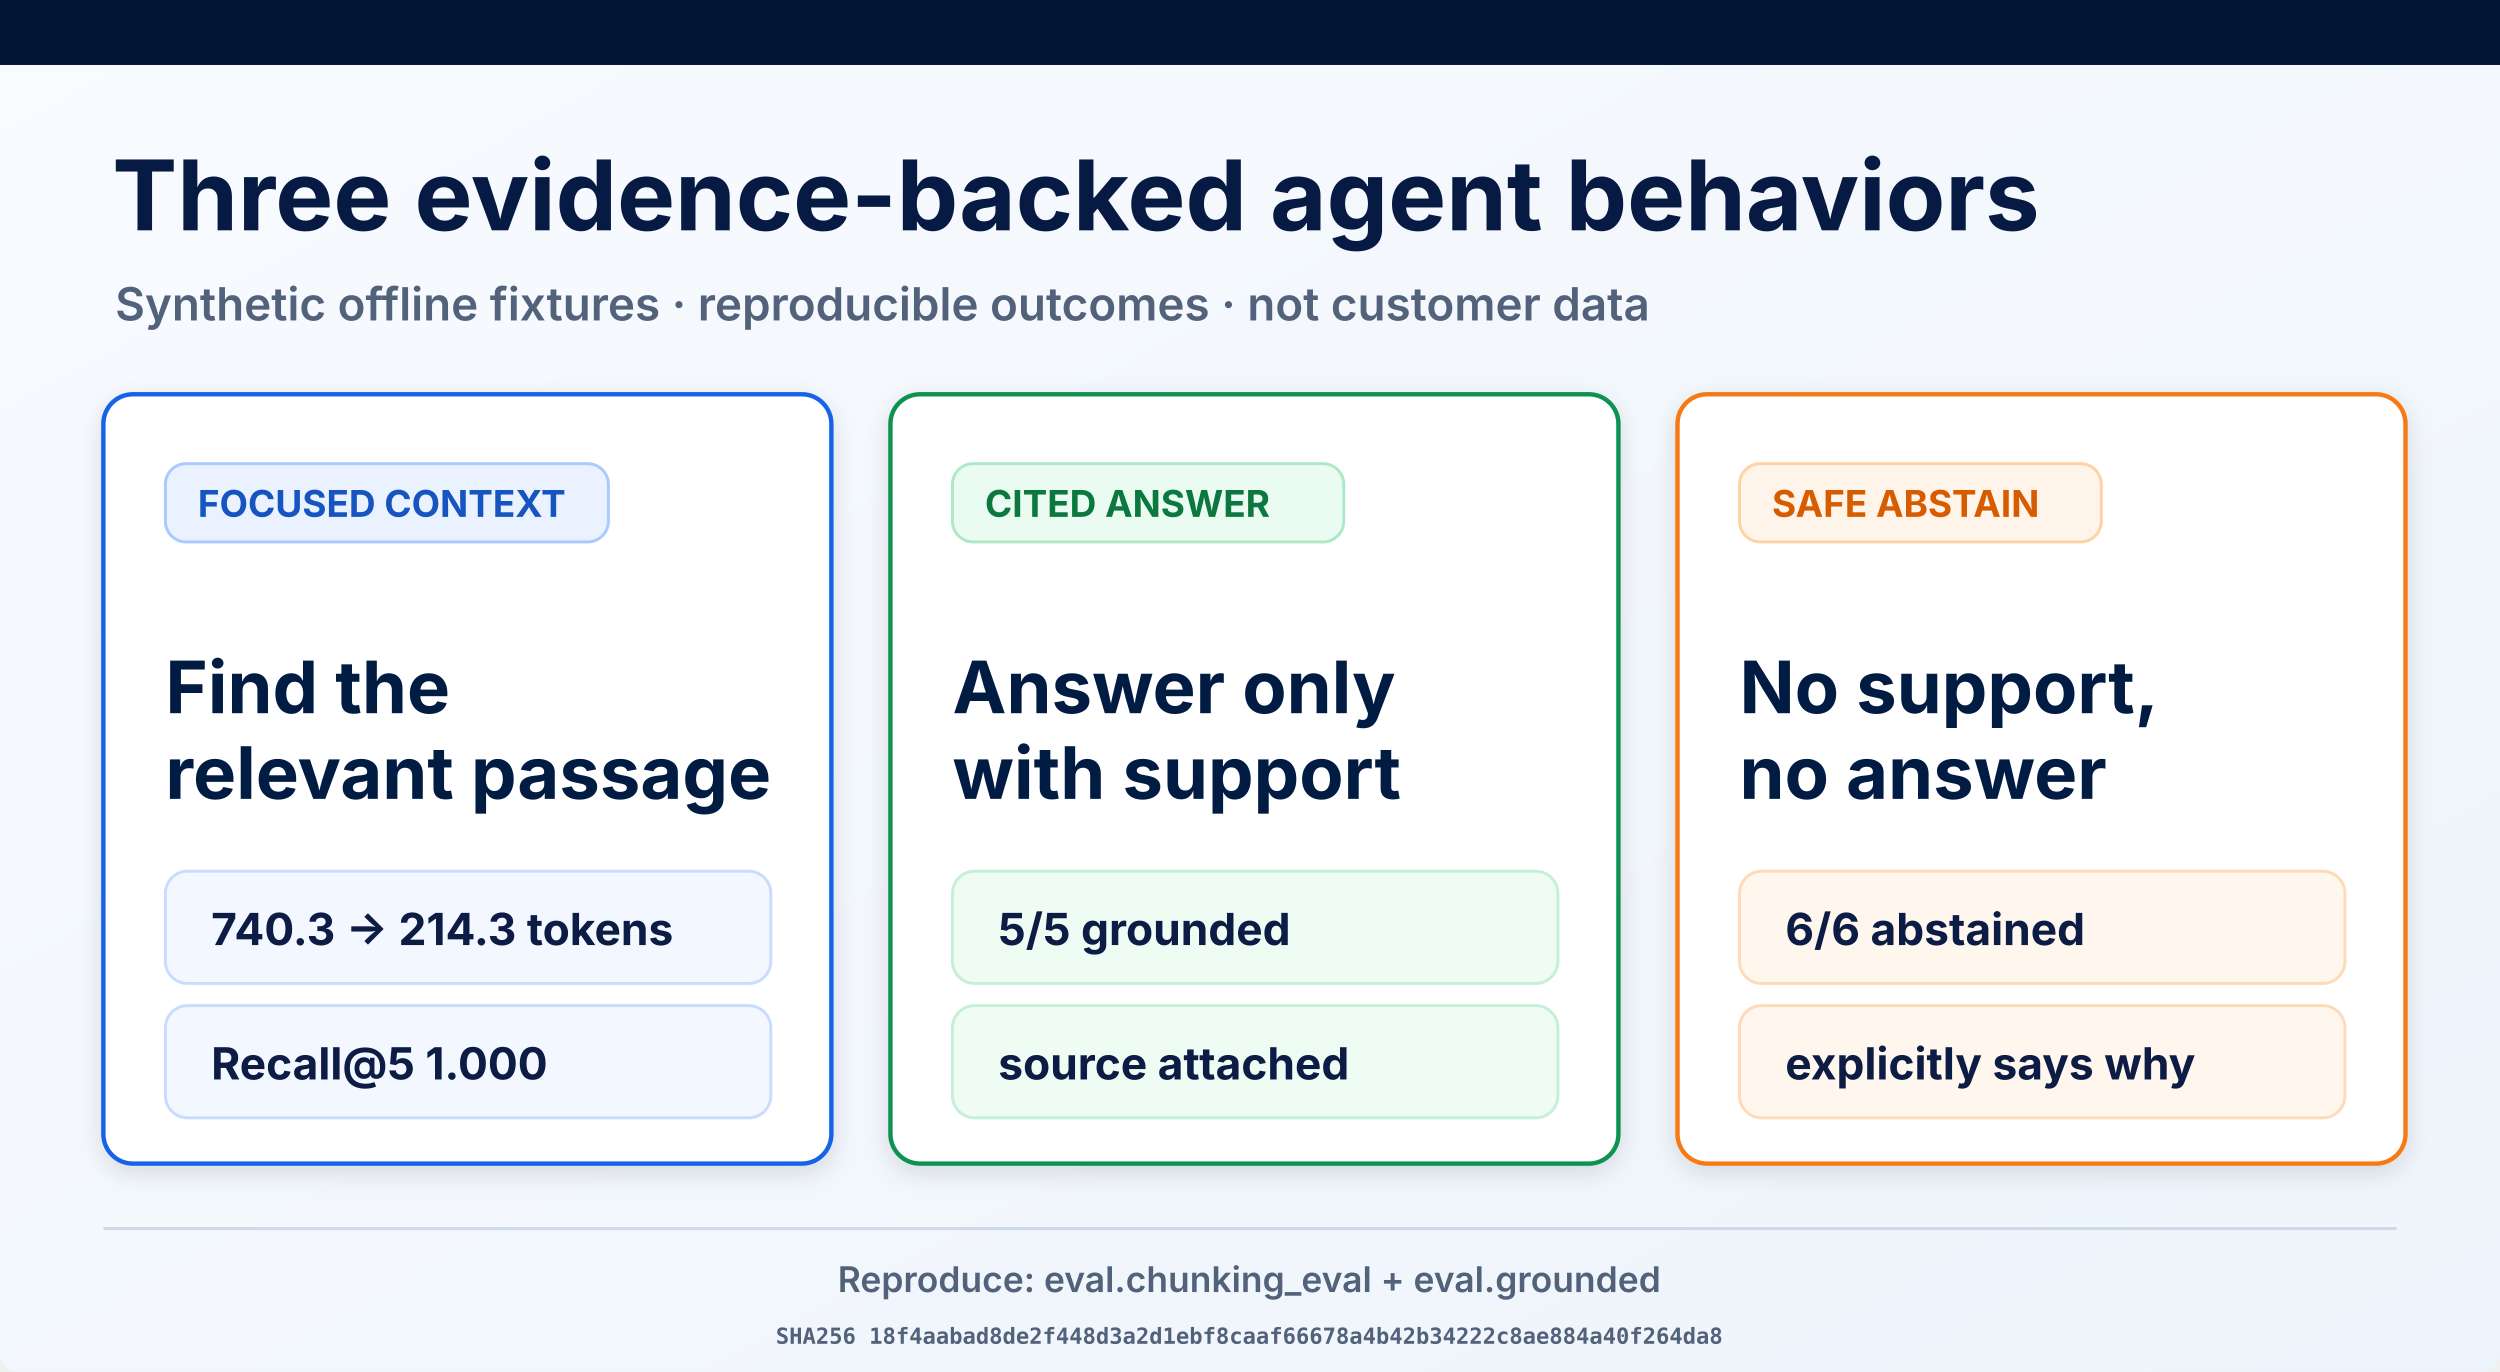
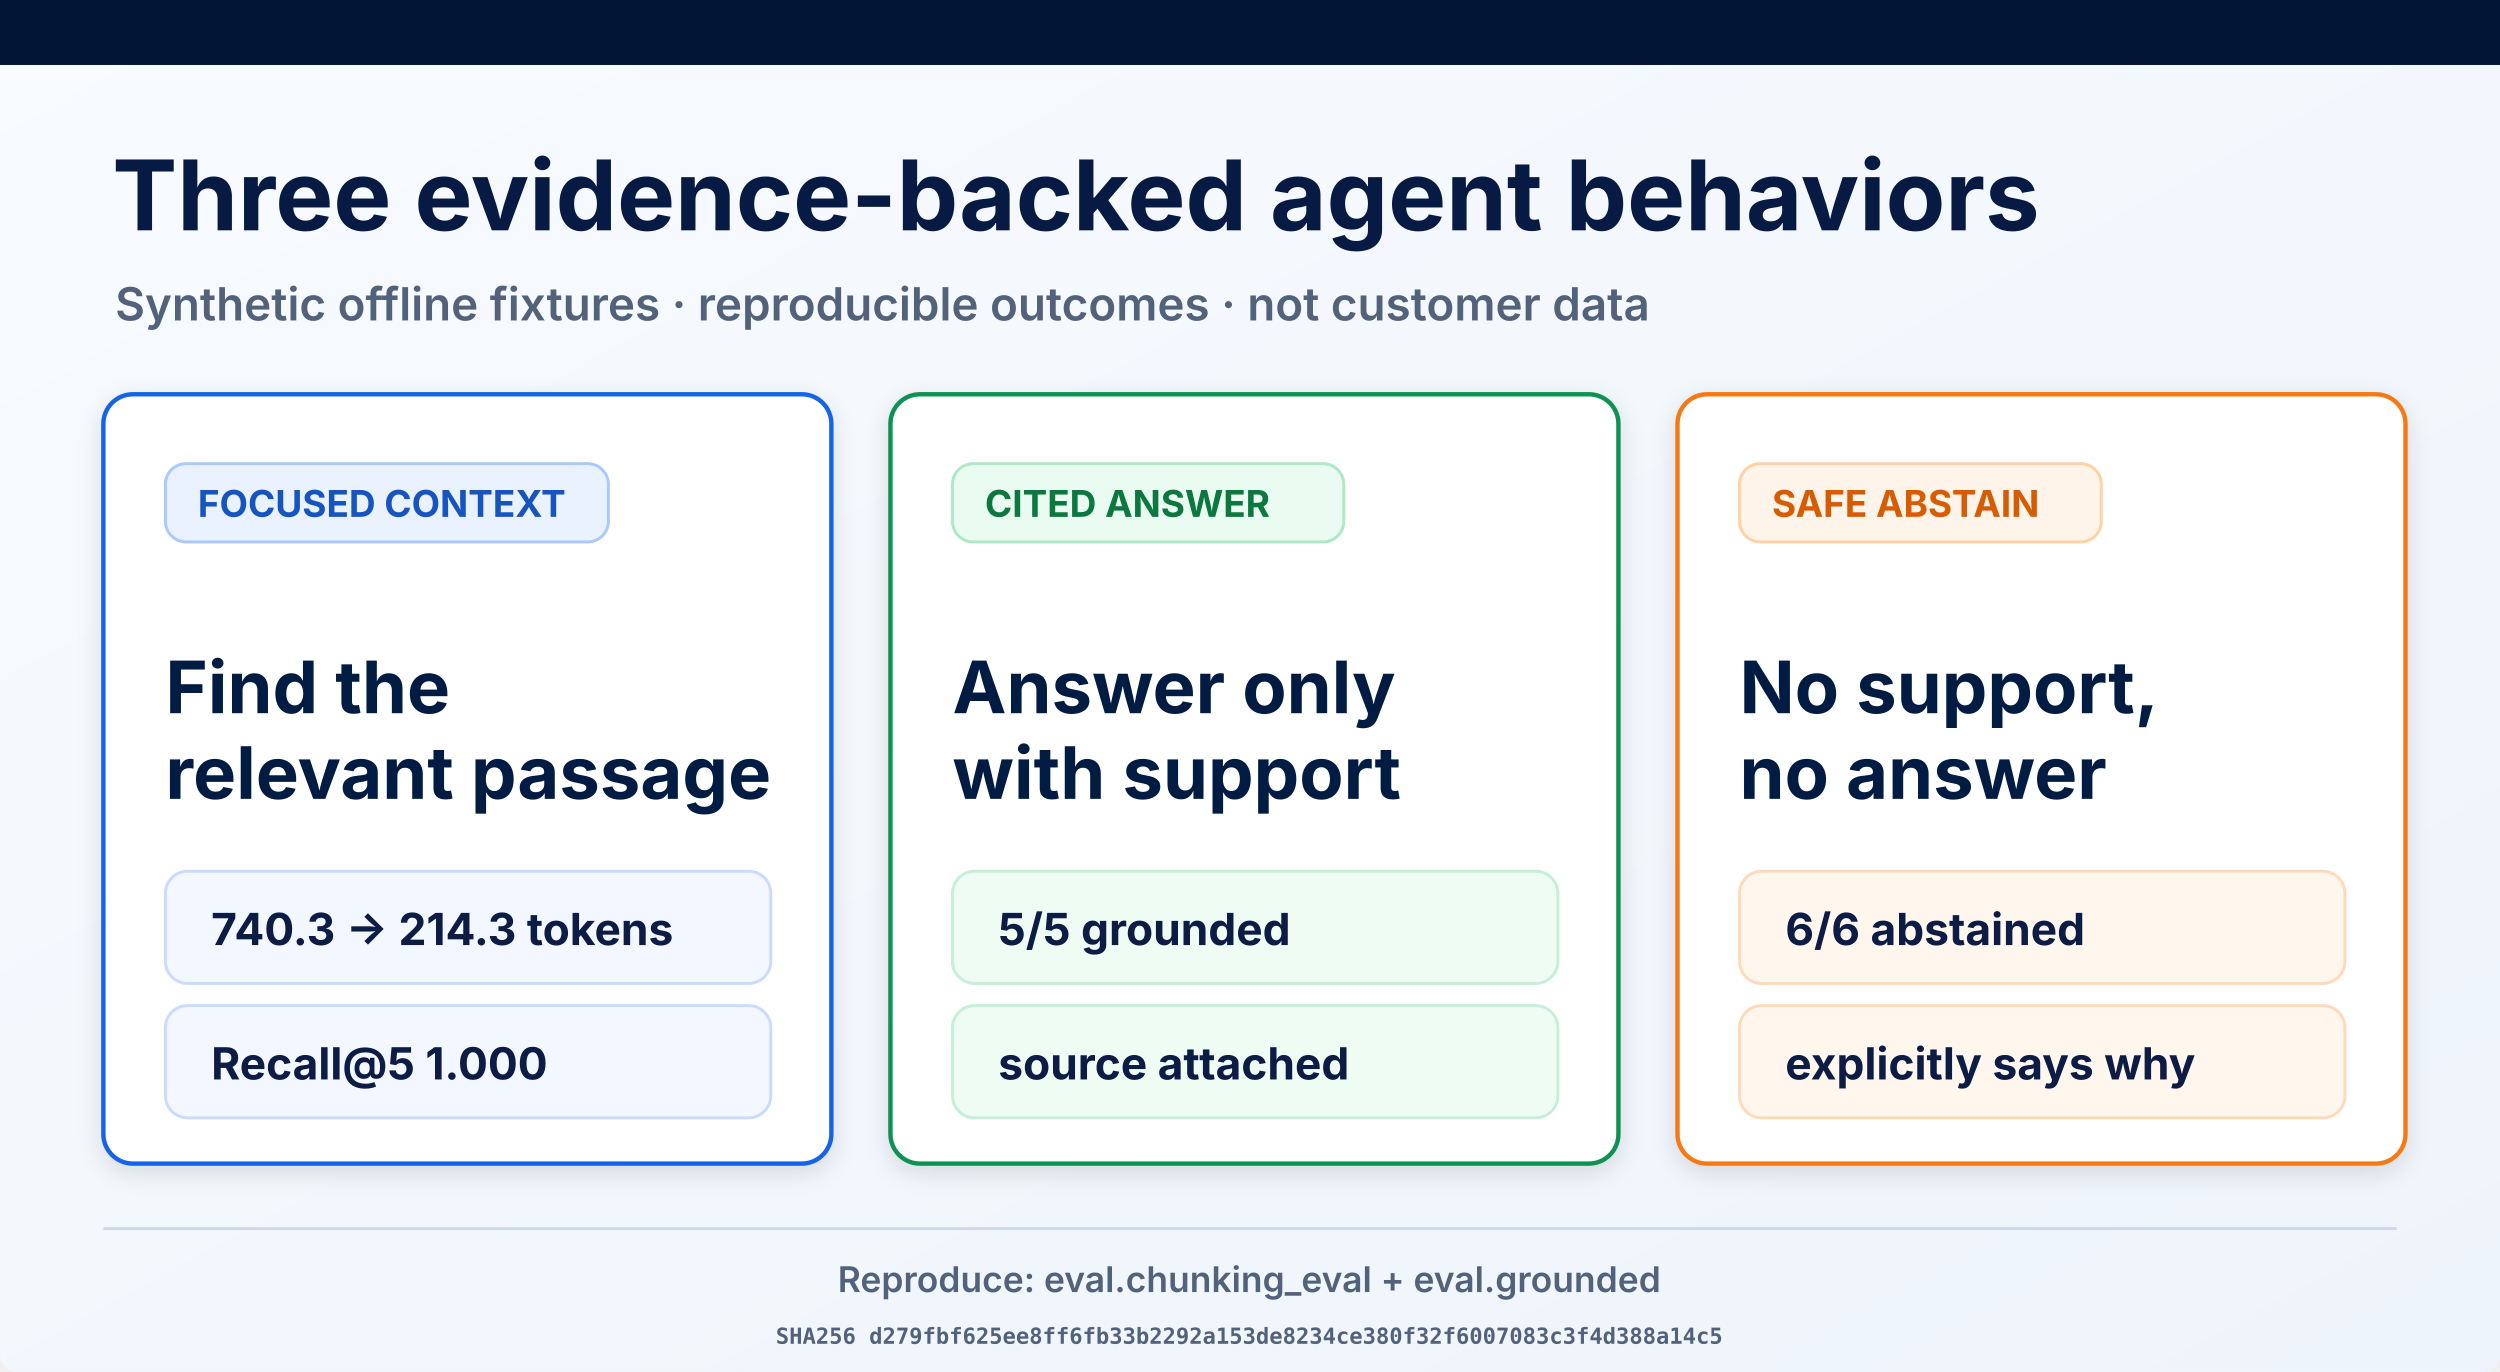
<svg xmlns="http://www.w3.org/2000/svg" width="1693" height="929" viewBox="0 0 1693 929" role="img" aria-labelledby="title desc">
  <defs>
    <linearGradient id="page" x1="0" y1="0" x2="1" y2="1">
      <stop offset="0" stop-color="#f8fbff" />
      <stop offset="1" stop-color="#eef4fb" />
    </linearGradient>
    <filter id="shadow" x="-10%" y="-10%" width="120%" height="130%">
      <feDropShadow dx="0" dy="5" stdDeviation="8" flood-opacity=".12" />
    </filter>
  </defs>
  <rect width="1693" height="929" rx="12" fill="url(#page)" />
  <rect width="1693" height="44" fill="#021536" />
  <text x="76" y="156" font-family="Inter, Arial, sans-serif" font-size="66" font-weight="700" fill="#061a43">Three evidence-backed agent behaviors</text>
  <text x="78" y="217" font-family="Inter, Arial, sans-serif" font-size="31" font-weight="600" fill="#53627b">Synthetic offline fixtures · reproducible outcomes · not customer data</text>
  <g filter="url(#shadow)">
    <rect x="70" y="267" width="493" height="521" rx="20" fill="#fff" stroke="#1763e8" stroke-width="3" />
    <rect x="112" y="314" width="300" height="53" rx="14" fill="#eaf2ff" stroke="#a9c9ff" stroke-width="2" />
    <text x="134" y="350" font-family="Inter, Arial, sans-serif" font-size="25" font-weight="700" fill="#1554c0">FOCUSED CONTEXT</text>
    <text x="112" y="483" font-family="Inter, Arial, sans-serif" font-size="49" font-weight="700" fill="#061a43">Find the</text>
    <text x="112" y="541" font-family="Inter, Arial, sans-serif" font-size="49" font-weight="700" fill="#061a43">relevant passage</text>
    <rect x="112" y="590" width="410" height="76" rx="15" fill="#f3f7ff" stroke="#c9dcff" stroke-width="2" />
    <text x="143" y="640" font-family="Inter, Arial, sans-serif" font-size="30" font-weight="700" fill="#0a1b44">740.3 → 214.3 tokens</text>
    <rect x="112" y="681" width="410" height="76" rx="15" fill="#f3f7ff" stroke="#c9dcff" stroke-width="2" />
    <text x="143" y="731" font-family="Inter, Arial, sans-serif" font-size="30" font-weight="700" fill="#0a1b44">Recall@5 1.000</text>
  </g>
  <g filter="url(#shadow)">
    <rect x="603" y="267" width="493" height="521" rx="20" fill="#fff" stroke="#109252" stroke-width="3" />
    <rect x="645" y="314" width="265" height="53" rx="14" fill="#eafbf1" stroke="#ade9c7" stroke-width="2" />
    <text x="667" y="350" font-family="Inter, Arial, sans-serif" font-size="25" font-weight="700" fill="#08773f">CITED ANSWER</text>
    <text x="645" y="483" font-family="Inter, Arial, sans-serif" font-size="49" font-weight="700" fill="#061a43">Answer only</text>
    <text x="645" y="541" font-family="Inter, Arial, sans-serif" font-size="49" font-weight="700" fill="#061a43">with support</text>
    <rect x="645" y="590" width="410" height="76" rx="15" fill="#effcf4" stroke="#c5efd6" stroke-width="2" />
    <text x="676" y="640" font-family="Inter, Arial, sans-serif" font-size="30" font-weight="700" fill="#0a1b44">5/5 grounded</text>
    <rect x="645" y="681" width="410" height="76" rx="15" fill="#effcf4" stroke="#c5efd6" stroke-width="2" />
    <text x="676" y="731" font-family="Inter, Arial, sans-serif" font-size="30" font-weight="700" fill="#0a1b44">source attached</text>
  </g>
  <g filter="url(#shadow)">
    <rect x="1136" y="267" width="493" height="521" rx="20" fill="#fff" stroke="#f57a19" stroke-width="3" />
    <rect x="1178" y="314" width="245" height="53" rx="14" fill="#fff4e9" stroke="#ffd1a4" stroke-width="2" />
    <text x="1200" y="350" font-family="Inter, Arial, sans-serif" font-size="25" font-weight="700" fill="#d75c06">SAFE ABSTAIN</text>
    <text x="1178" y="483" font-family="Inter, Arial, sans-serif" font-size="49" font-weight="700" fill="#061a43">No support,</text>
    <text x="1178" y="541" font-family="Inter, Arial, sans-serif" font-size="49" font-weight="700" fill="#061a43">no answer</text>
    <rect x="1178" y="590" width="410" height="76" rx="15" fill="#fff7ee" stroke="#ffdab9" stroke-width="2" />
    <text x="1209" y="640" font-family="Inter, Arial, sans-serif" font-size="30" font-weight="700" fill="#0a1b44">6/6 abstained</text>
    <rect x="1178" y="681" width="410" height="76" rx="15" fill="#fff7ee" stroke="#ffdab9" stroke-width="2" />
    <text x="1209" y="731" font-family="Inter, Arial, sans-serif" font-size="30" font-weight="700" fill="#0a1b44">explicitly says why</text>
  </g>
  <line x1="70" y1="832" x2="1623" y2="832" stroke="#ced8e7" stroke-width="2" />
  <text x="846" y="875" text-anchor="middle" font-family="Inter, Arial, sans-serif" font-size="24" font-weight="600" fill="#53627b">Reproduce: eval.chunking_eval + eval.grounded</text>
-   <text x="846" y="910" text-anchor="middle" font-family="ui-monospace, monospace" font-size="15" font-weight="600" fill="#53627b">SHA256 18f4aabad8de2f448d3a2d1ebf8caaf66678a4b42b34222c8ae884a40f264da8</text>
+   <text x="846" y="910" text-anchor="middle" font-family="ui-monospace, monospace" font-size="15" font-weight="600" fill="#53627b">SHA256 d279fbf625ee8ff6fb33b2292a153de8234ce380f32f6007083c3f4d388a14c5</text>
</svg>
